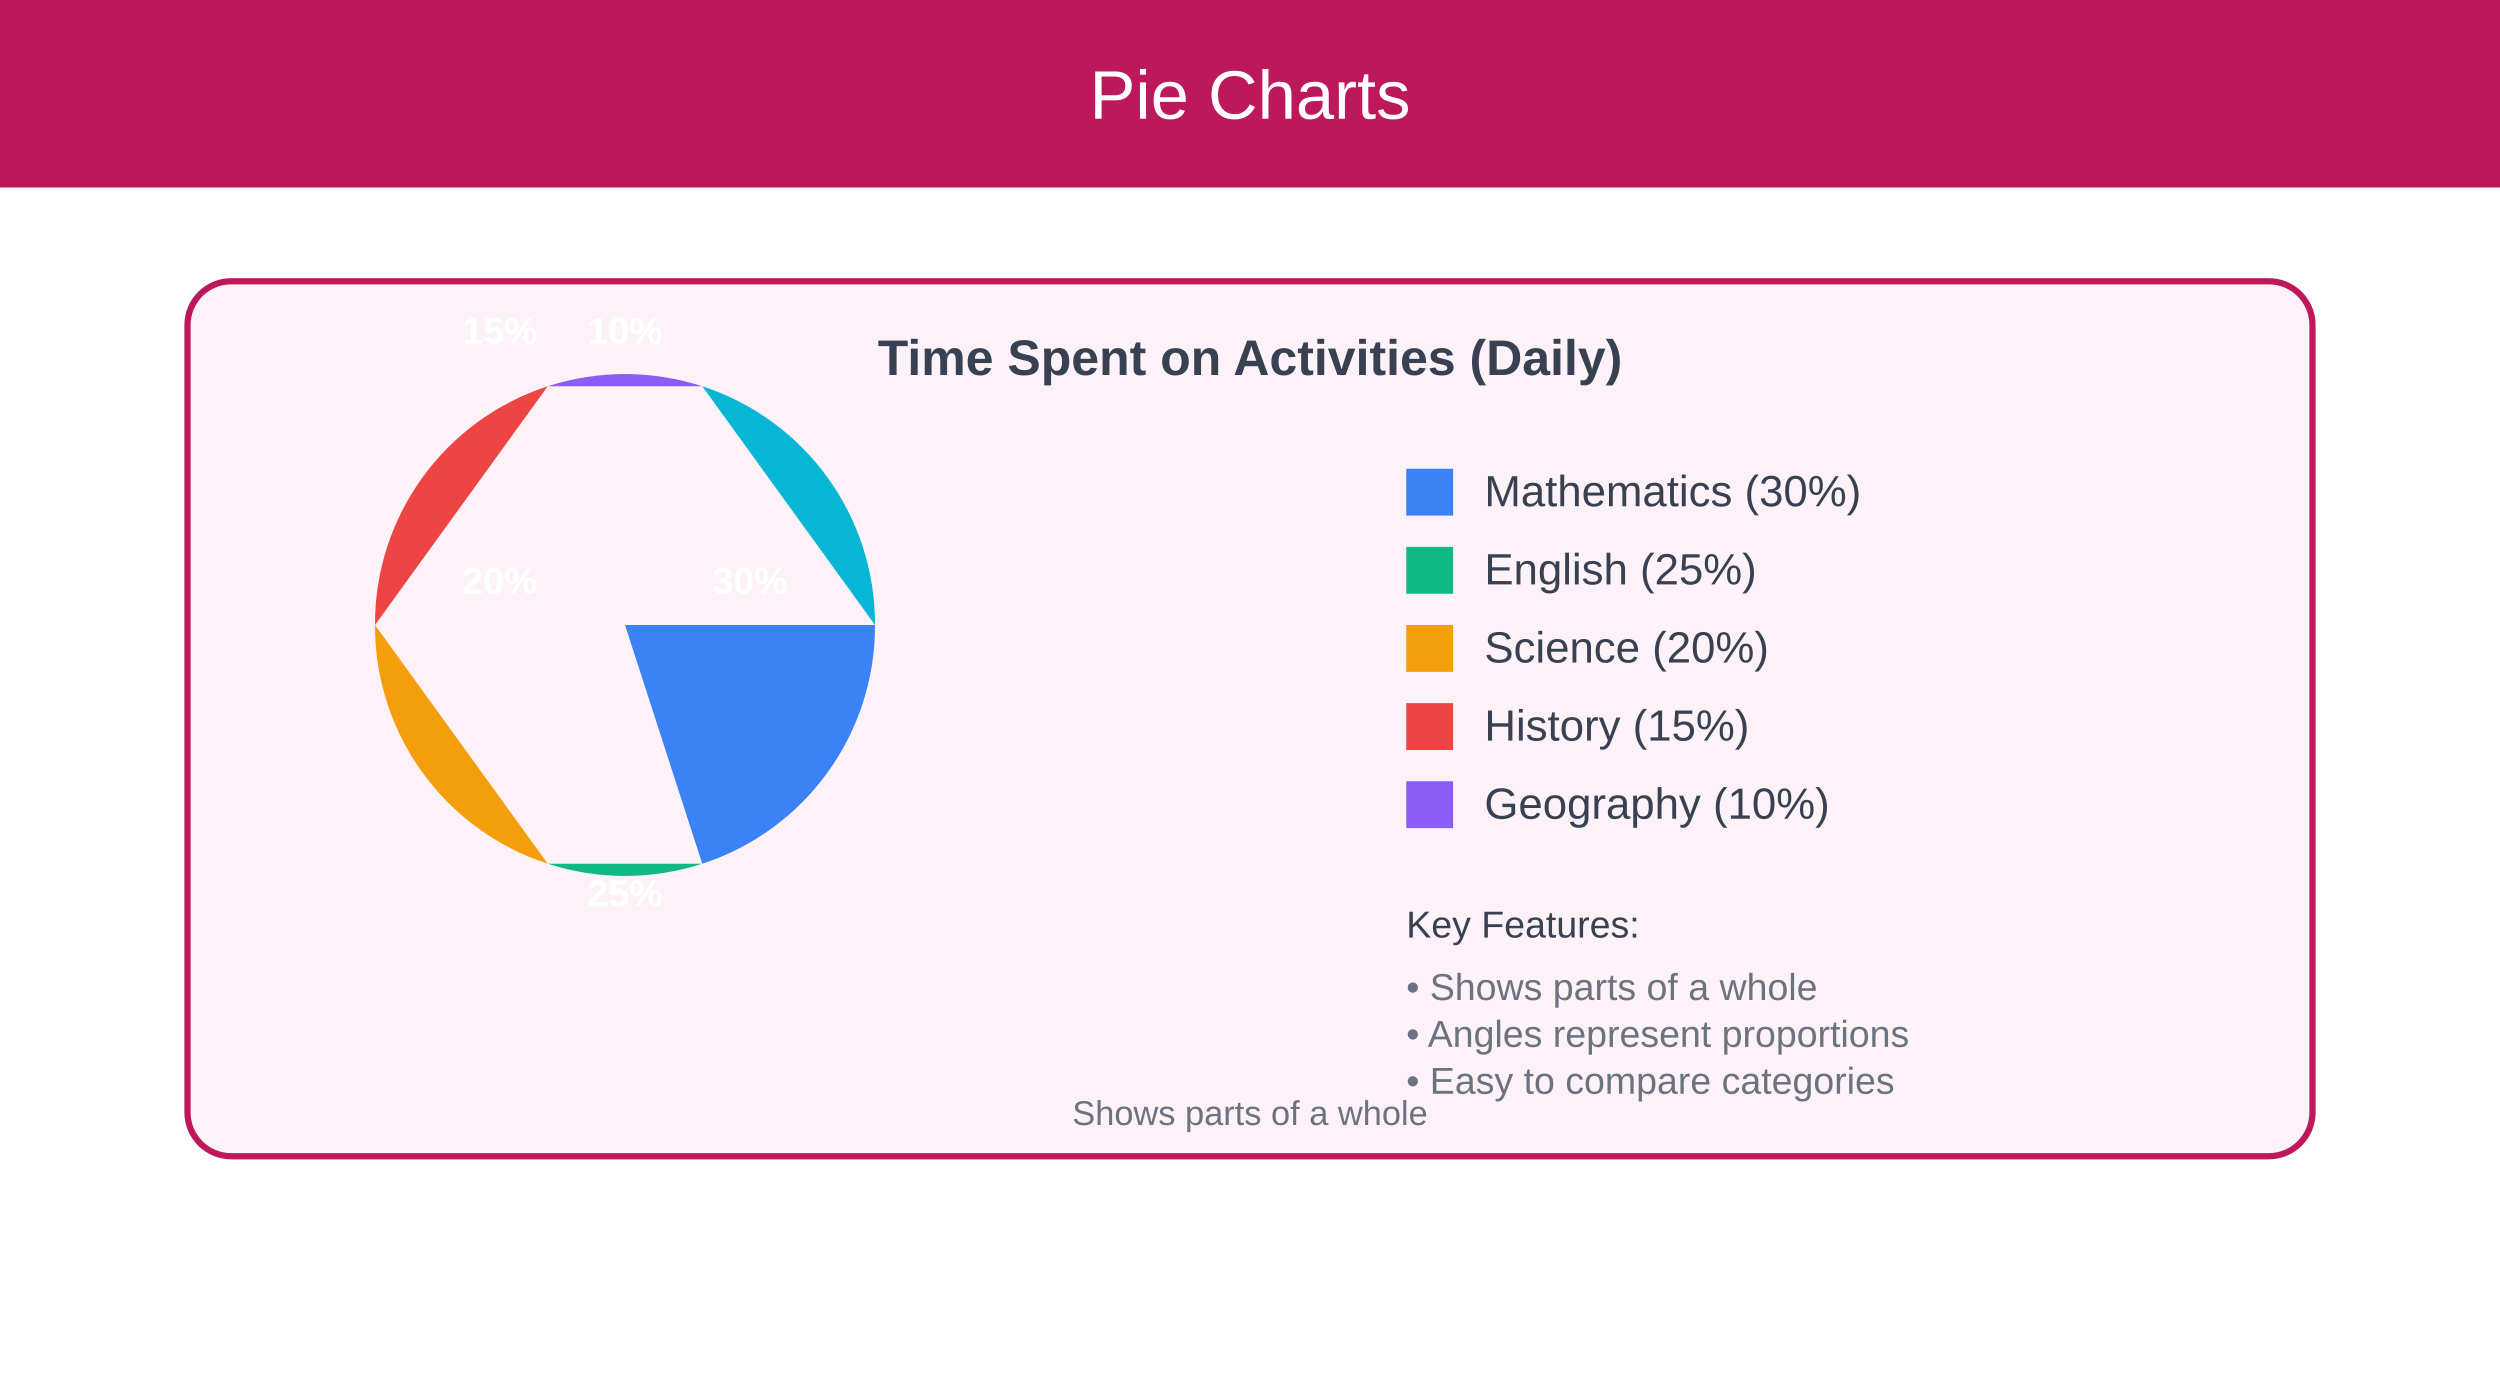
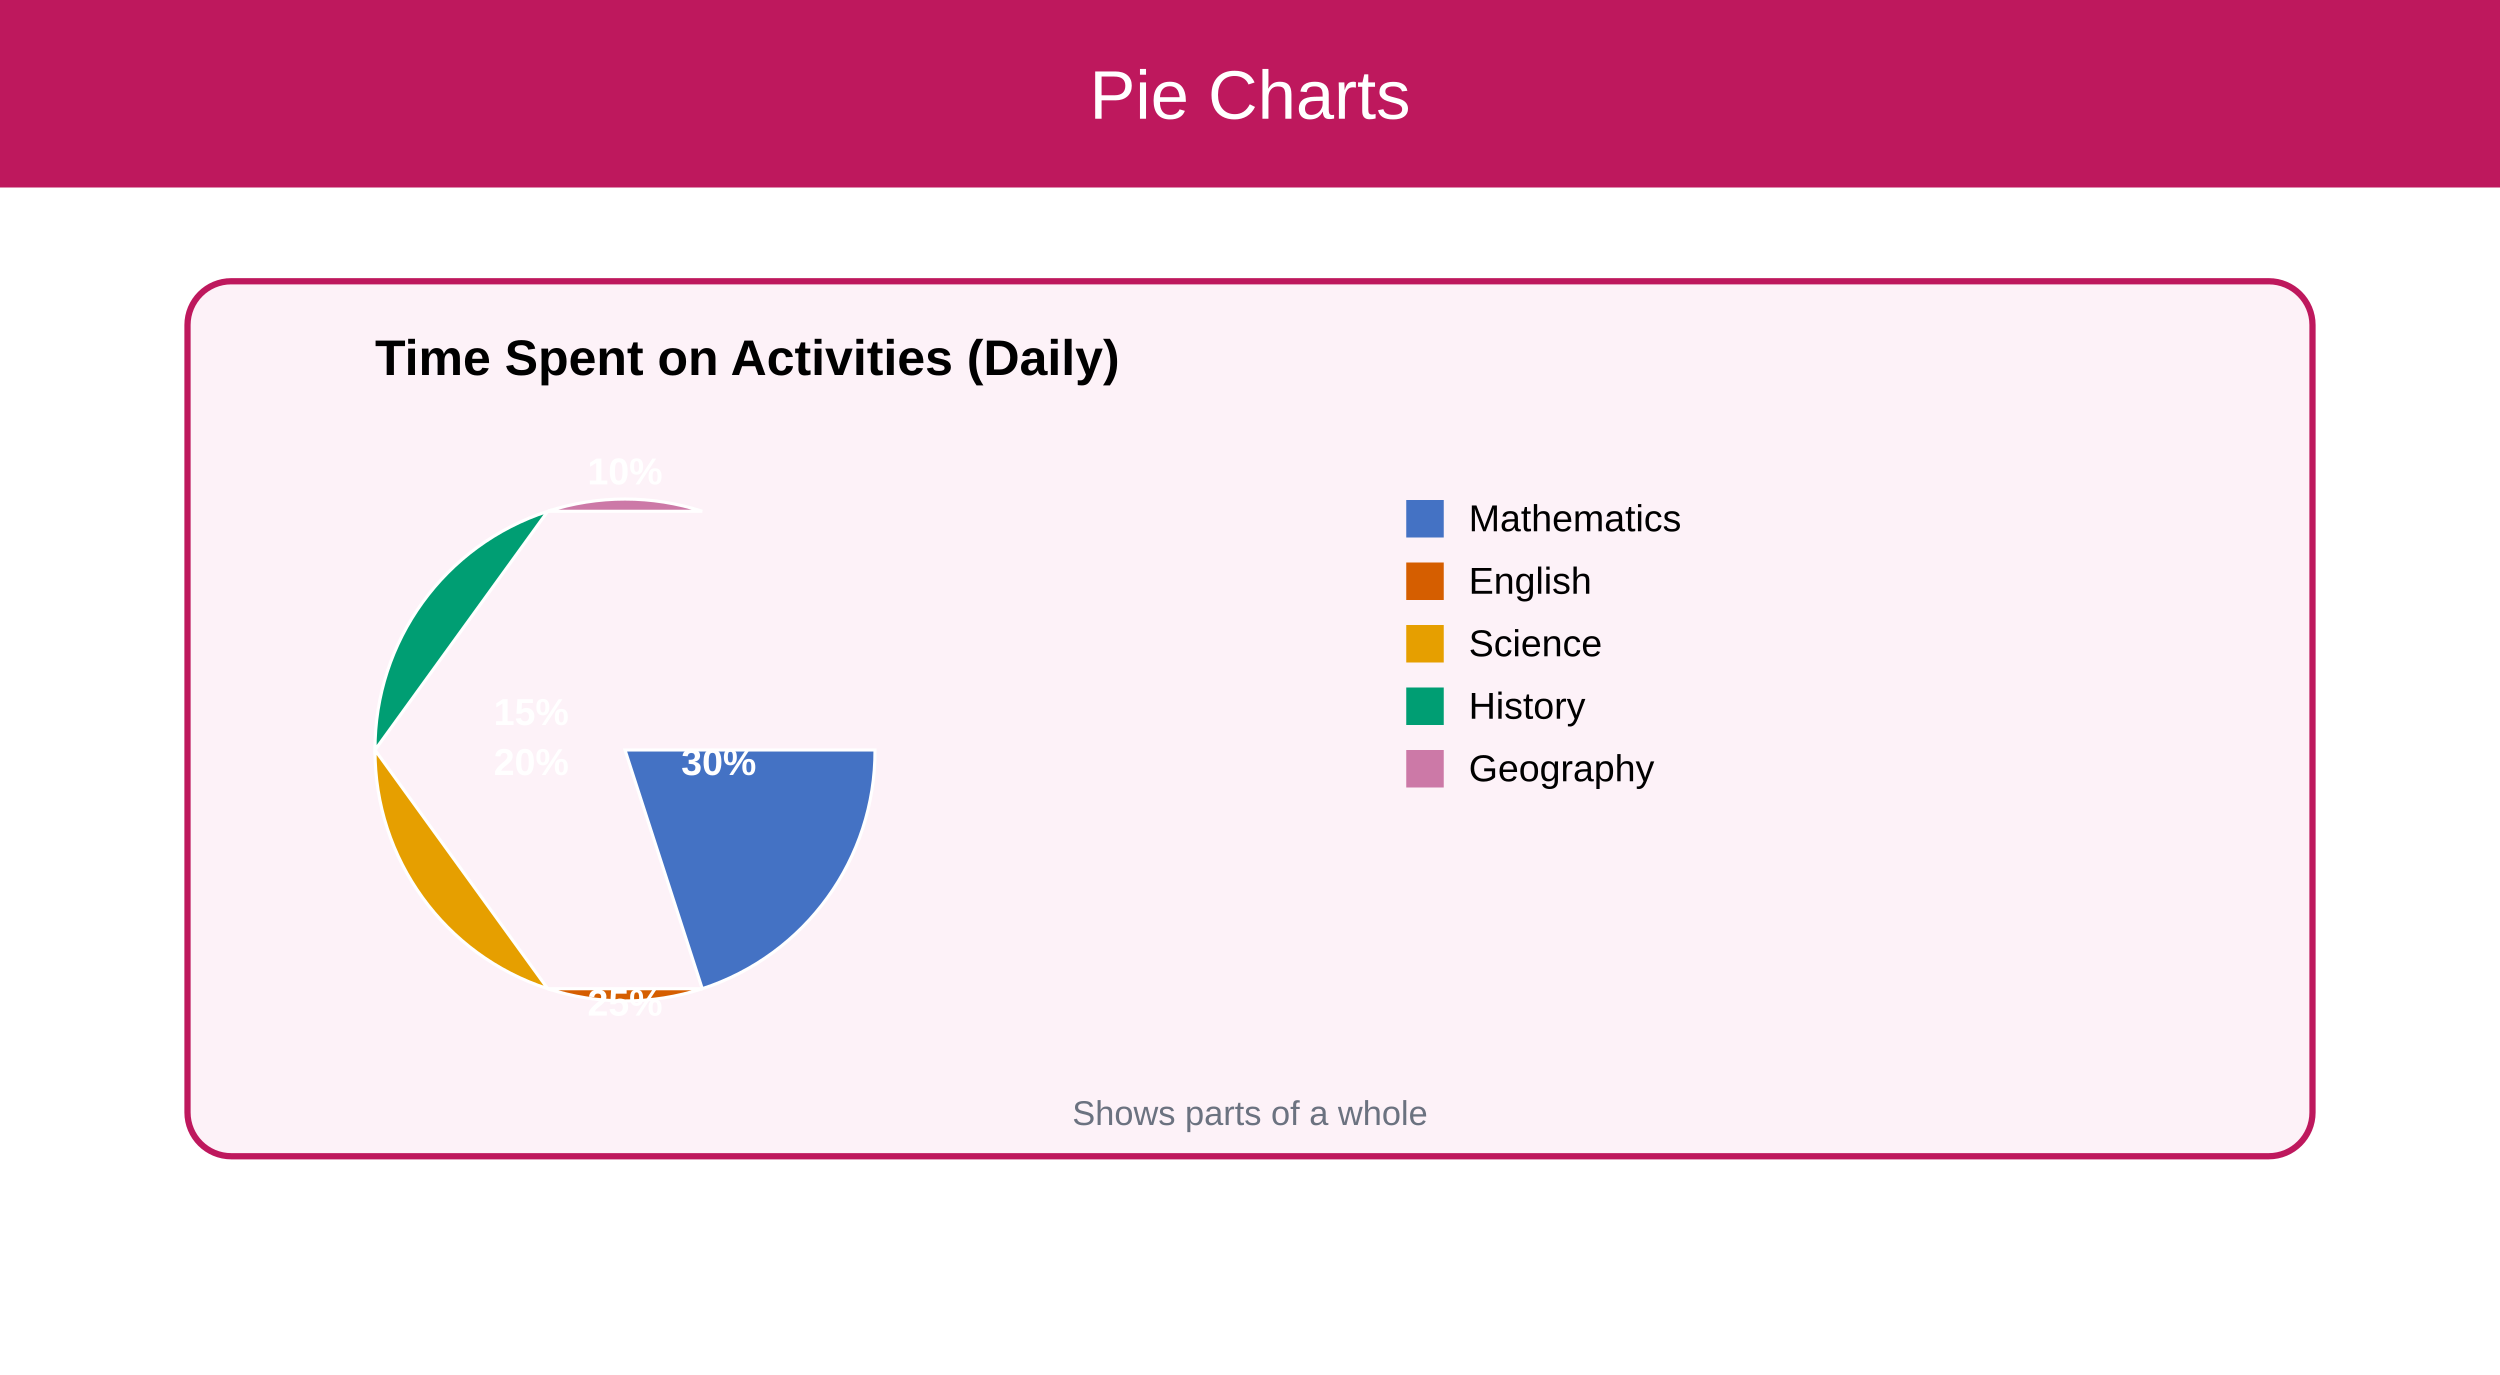
<svg xmlns="http://www.w3.org/2000/svg" viewBox="0 0 800 440">
  <rect width="800" height="440" fill="#ffffff" />
  <rect x="0" y="0" width="800" height="60" fill="#be185d" />
  <text x="400" y="38" font-family="Arial, Helvetica, sans-serif" font-size="22" text-anchor="middle" fill="#ffffff">Pie Charts</text>
  <rect x="60" y="90" width="680" height="280" rx="14" ry="14" fill="#fdf2f8" stroke="#be185d" stroke-width="2" />
-   <text x="400" y="120" font-family="Arial, Helvetica, sans-serif" font-size="16" text-anchor="middle" fill="#374151" font-weight="bold">Time Spent on Activities (Daily)</text>
-   <g transform="translate(200, 200)">
-     <path d="M 0,0 L 80,0 A 80,80 0 0,1 24.72,76.39 Z" fill="#3b82f6" />
-     <text x="40" y="-10" font-family="Arial, Helvetica, sans-serif" font-size="12" text-anchor="middle" fill="#ffffff" font-weight="bold">30%</text>
-     <path d="M 24.72,76.39 A 80,80 0 0,1 -24.72,76.39 Z" fill="#10b981" />
-     <text x="0" y="90" font-family="Arial, Helvetica, sans-serif" font-size="12" text-anchor="middle" fill="#ffffff" font-weight="bold">25%</text>
-     <path d="M -24.72,76.39 A 80,80 0 0,1 -80,0 Z" fill="#f59e0b" />
-     <text x="-40" y="-10" font-family="Arial, Helvetica, sans-serif" font-size="12" text-anchor="middle" fill="#ffffff" font-weight="bold">20%</text>
-     <path d="M -80,0 A 80,80 0 0,1 -24.72,-76.39 Z" fill="#ef4444" />
-     <text x="-40" y="-90" font-family="Arial, Helvetica, sans-serif" font-size="12" text-anchor="middle" fill="#ffffff" font-weight="bold">15%</text>
-     <path d="M -24.72,-76.39 A 80,80 0 0,1 24.72,-76.39 Z" fill="#8b5cf6" />
-     <text x="0" y="-90" font-family="Arial, Helvetica, sans-serif" font-size="12" text-anchor="middle" fill="#ffffff" font-weight="bold">10%</text>
-     <path d="M 24.72,-76.39 A 80,80 0 0,1 80,0 Z" fill="#06b6d4" />
+   <text x="120" y="120" font-family="Arial, Helvetica, sans-serif" font-size="16" fill="#000000" font-weight="bold">Time Spent on Activities (Daily)</text>
+   <g transform="translate(200, 240)">
+     <path d="M 0,0 L 80,0 A 80,80 0 0,1 24.72,76.39 Z" fill="#4472c4" stroke="#ffffff" stroke-width="1" />
+     <text x="30" y="8" font-family="Arial, Helvetica, sans-serif" font-size="12" text-anchor="middle" fill="#ffffff" font-weight="bold">30%</text>
+     <path d="M 24.72,76.39 A 80,80 0 0,1 -24.72,76.39 Z" fill="#d55e00" stroke="#ffffff" stroke-width="1" />
+     <text x="0" y="85" font-family="Arial, Helvetica, sans-serif" font-size="12" text-anchor="middle" fill="#ffffff" font-weight="bold">25%</text>
+     <path d="M -24.72,76.39 A 80,80 0 0,1 -80,0 Z" fill="#e69f00" stroke="#ffffff" stroke-width="1" />
+     <text x="-30" y="8" font-family="Arial, Helvetica, sans-serif" font-size="12" text-anchor="middle" fill="#ffffff" font-weight="bold">20%</text>
+     <path d="M -80,0 A 80,80 0 0,1 -24.72,-76.39 Z" fill="#009e73" stroke="#ffffff" stroke-width="1" />
+     <text x="-30" y="-8" font-family="Arial, Helvetica, sans-serif" font-size="12" text-anchor="middle" fill="#ffffff" font-weight="bold">15%</text>
+     <path d="M -24.72,-76.39 A 80,80 0 0,1 24.72,-76.39 Z" fill="#cc79a7" stroke="#ffffff" stroke-width="1" />
+     <text x="0" y="-85" font-family="Arial, Helvetica, sans-serif" font-size="12" text-anchor="middle" fill="#ffffff" font-weight="bold">10%</text>
  </g>
-   <g font-family="Arial, Helvetica, sans-serif" font-size="14" fill="#111">
-     <rect x="450" y="150" width="15" height="15" fill="#3b82f6" />
-     <text x="475" y="162" fill="#374151">Mathematics (30%)</text>
-     <rect x="450" y="175" width="15" height="15" fill="#10b981" />
-     <text x="475" y="187" fill="#374151">English (25%)</text>
-     <rect x="450" y="200" width="15" height="15" fill="#f59e0b" />
-     <text x="475" y="212" fill="#374151">Science (20%)</text>
-     <rect x="450" y="225" width="15" height="15" fill="#ef4444" />
-     <text x="475" y="237" fill="#374151">History (15%)</text>
-     <rect x="450" y="250" width="15" height="15" fill="#8b5cf6" />
-     <text x="475" y="262" fill="#374151">Geography (10%)</text>
-   </g>
-   <g font-family="Arial, Helvetica, sans-serif" font-size="12" fill="#6b7280">
-     <text x="450" y="300" fill="#374151">Key Features:</text>
-     <text x="450" y="320" fill="#6b7280">• Shows parts of a whole</text>
-     <text x="450" y="335" fill="#6b7280">• Angles represent proportions</text>
-     <text x="450" y="350" fill="#6b7280">• Easy to compare categories</text>
+   <g font-family="Arial, Helvetica, sans-serif" font-size="12" fill="#000000">
+     <rect x="450" y="160" width="12" height="12" fill="#4472c4" />
+     <text x="470" y="170" fill="#000000">Mathematics</text>
+     <rect x="450" y="180" width="12" height="12" fill="#d55e00" />
+     <text x="470" y="190" fill="#000000">English</text>
+     <rect x="450" y="200" width="12" height="12" fill="#e69f00" />
+     <text x="470" y="210" fill="#000000">Science</text>
+     <rect x="450" y="220" width="12" height="12" fill="#009e73" />
+     <text x="470" y="230" fill="#000000">History</text>
+     <rect x="450" y="240" width="12" height="12" fill="#cc79a7" />
+     <text x="470" y="250" fill="#000000">Geography</text>
  </g>
  <text x="400" y="360" font-family="Arial, Helvetica, sans-serif" font-size="11" text-anchor="middle" fill="#6b7280">Shows parts of a whole</text>
</svg>
